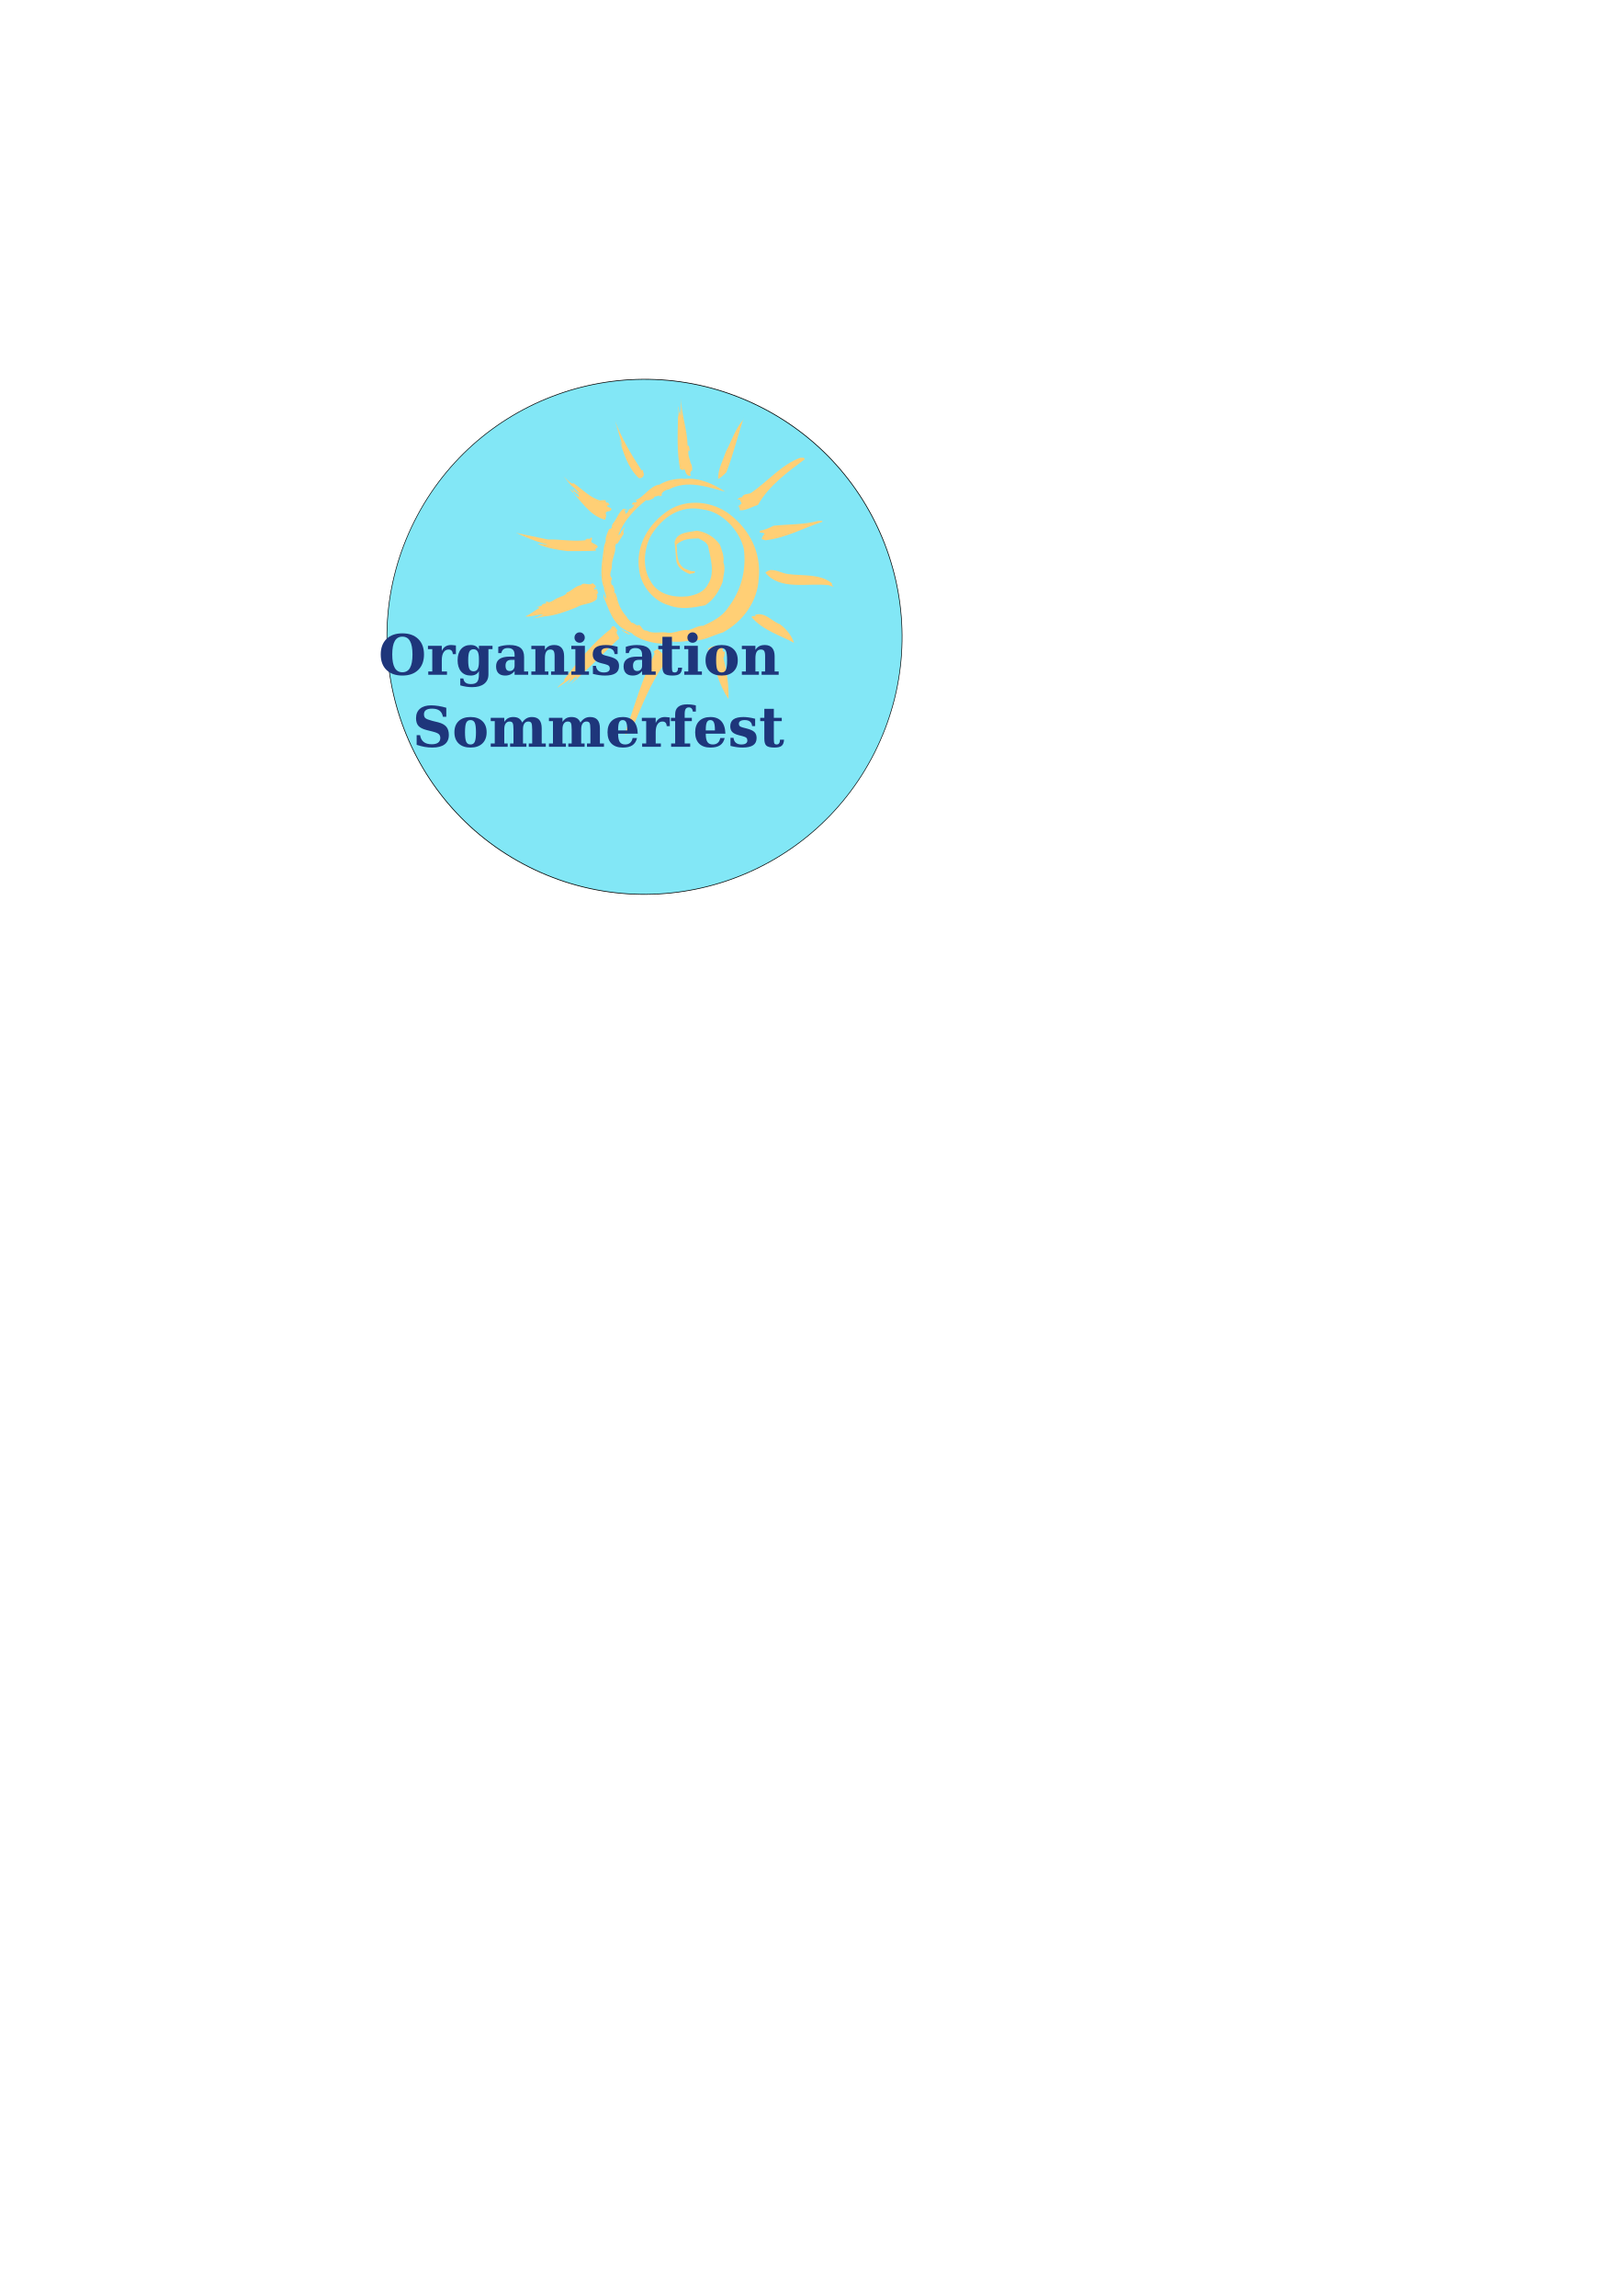
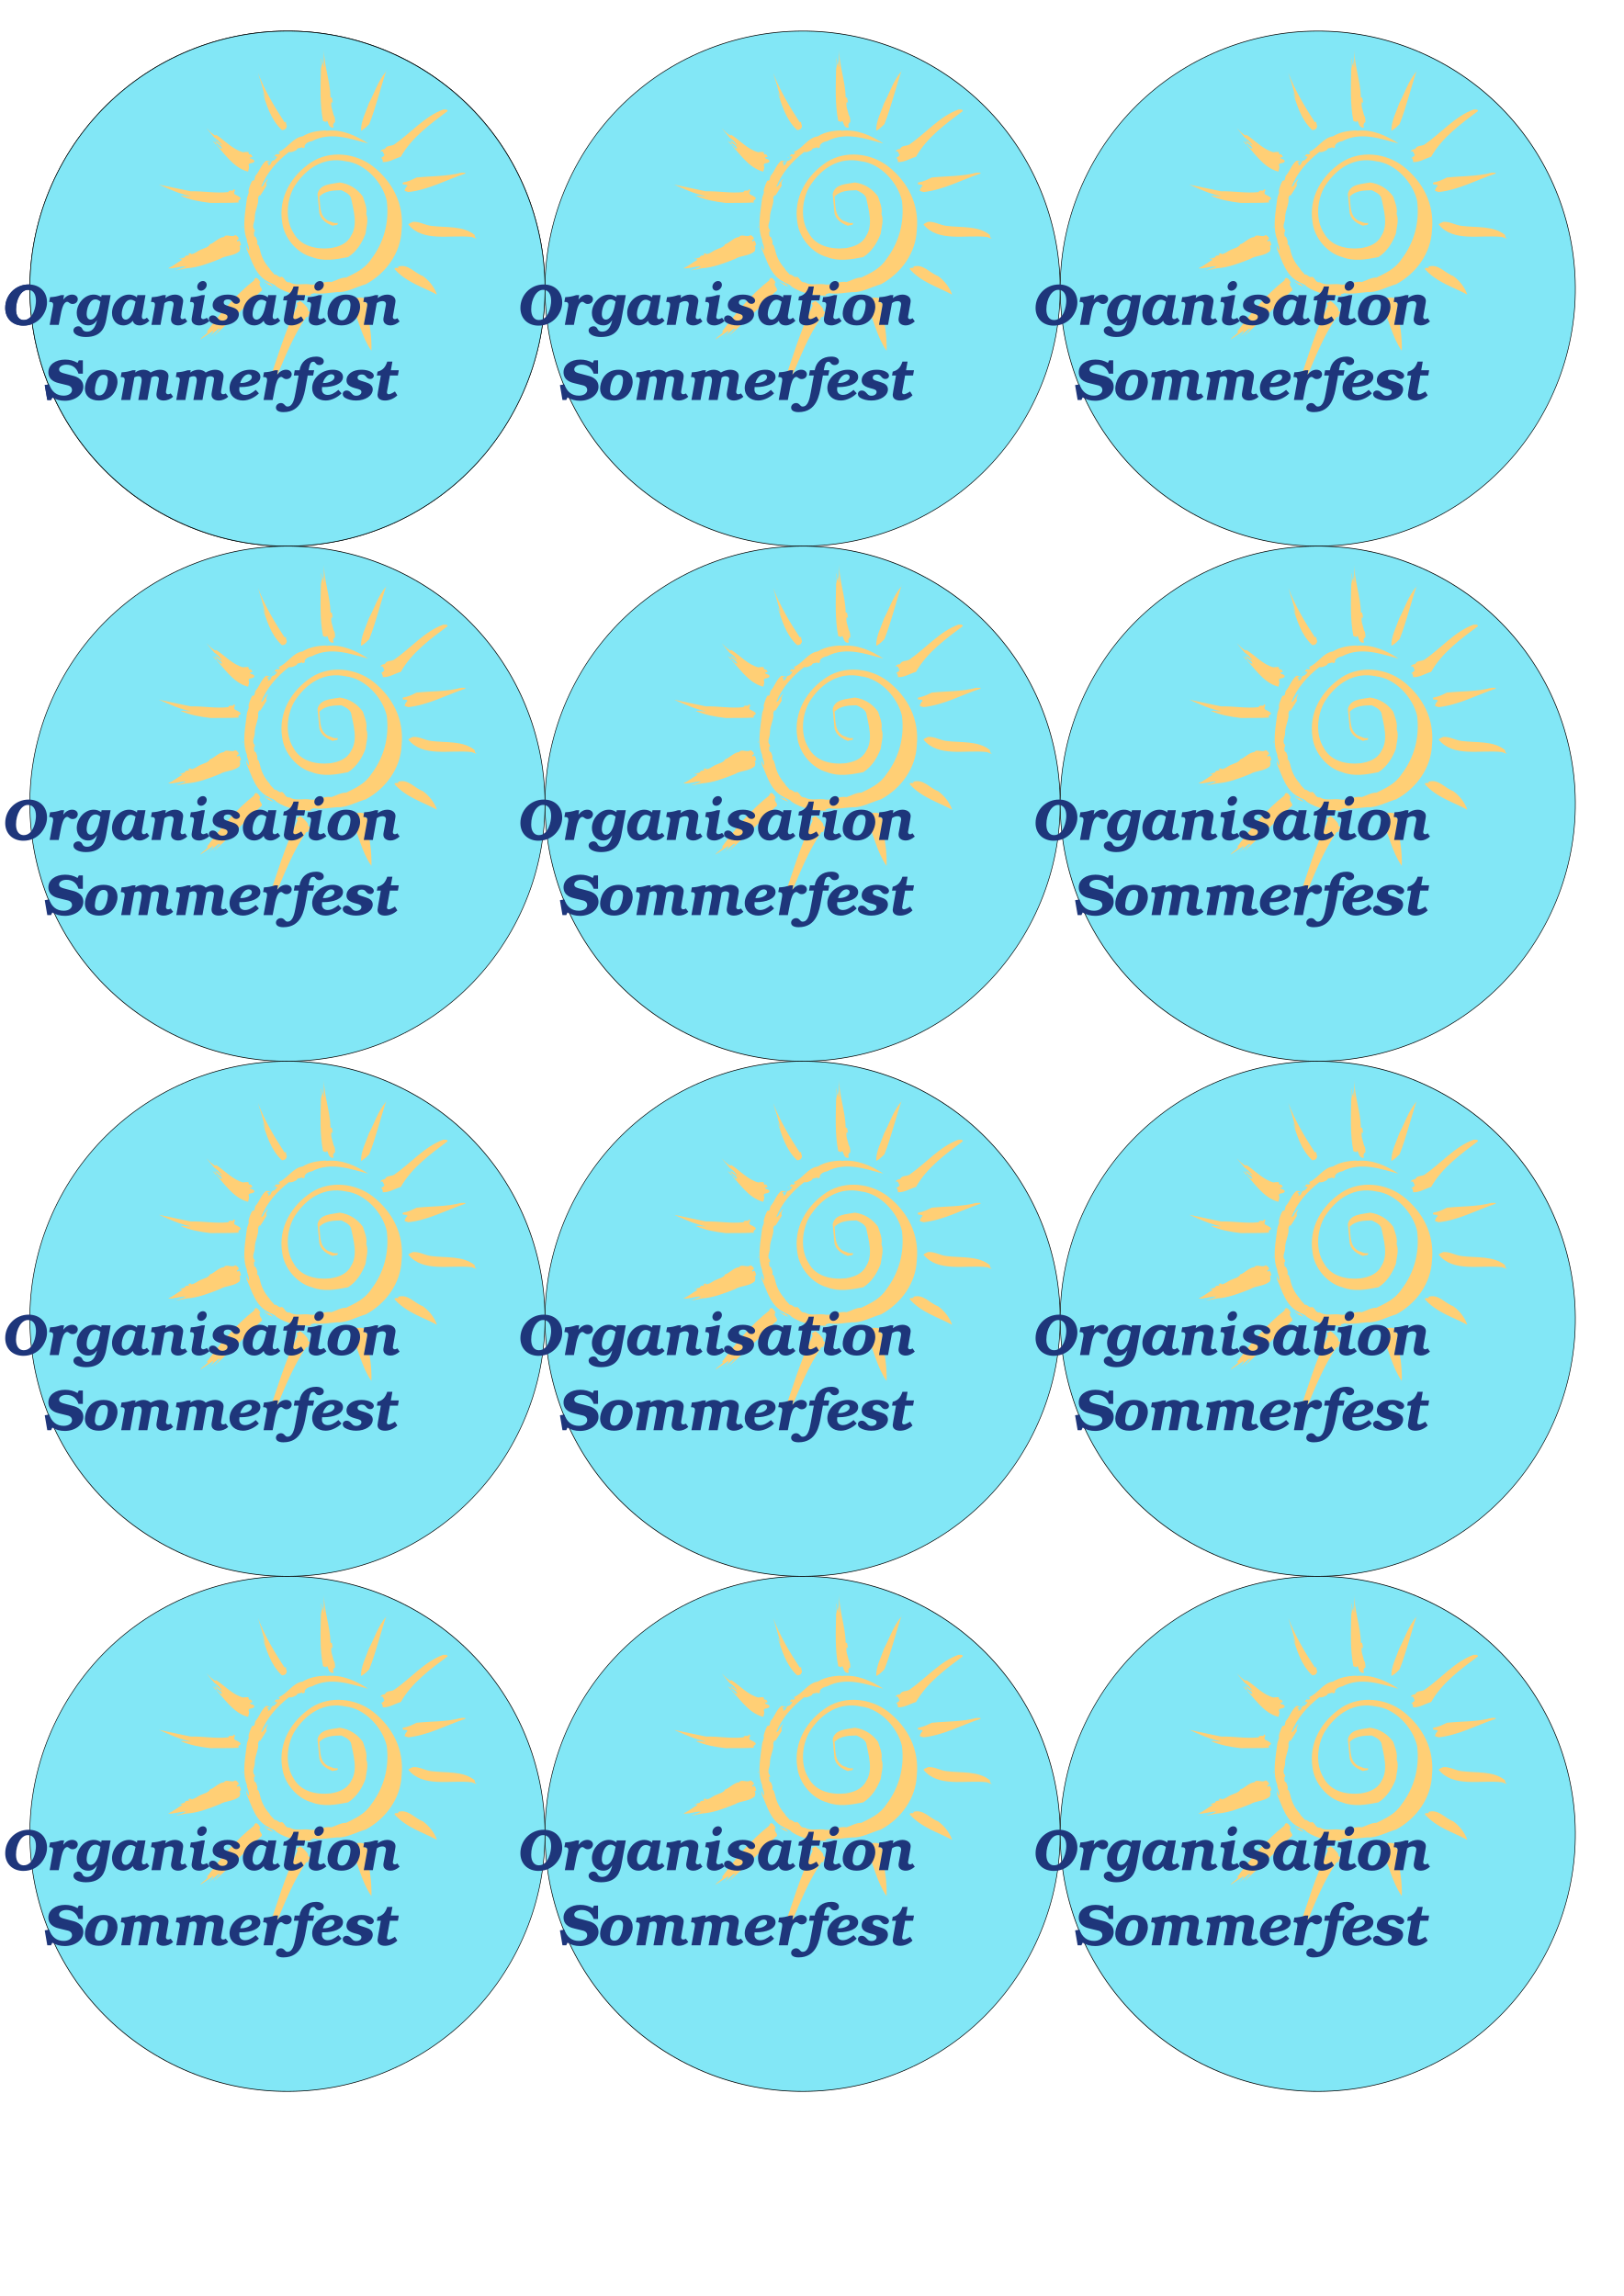
- <svg xmlns="http://www.w3.org/2000/svg" width="744.094" height="1052.362" id="svg2" version="1.1">
+ <svg xmlns="http://www.w3.org/2000/svg" xmlns:xlink="http://www.w3.org/1999/xlink" width="744.094" height="1052.362" id="svg2" version="1.1">
  <defs id="defs4" />
  <g id="layer1" transform="translate(0,-2.5390623e-6)">
-     <path style="fill:#82e7f6;fill-opacity:1;stroke:#000000;stroke-width:0.296;stroke-linejoin:round;stroke-miterlimit:4;stroke-opacity:1;stroke-dasharray:none" id="path2985" d="m 586.899,478.09 a 128.794,105.561 0 1 1 -257.589,0 128.794,105.561 0 1 1 257.589,0 z" transform="matrix(-0.8186318,-0.4117289,0.5023487,-0.9988091,430.2108,958.0223)" />
-     <g transform="matrix(0.5888908,0,0,-0.5888908,235.1059,557.024)" id="g4569" style="fill:#ffcf75;fill-opacity:1;fill-rule:nonzero">
-       <path d="m 160.13,603.66 h 0.09 -0.09" id="path4595" style="fill:#ffcf75;fill-opacity:1" />
-       <g transform="matrix(2.30724,0,0,2.30724,-136.436,314.961)" id="g5207" style="fill:#ffcf75;fill-opacity:1">
-         <path d="m 118.02,123.06 c 0.15,0 0.31,-0.05 0.41,0.11 0.11,-0.58 0.21,-1.15 0.37,-1.78 l -0.16,-0.1 -0.21,0.52 c -0.57,-1.57 0.37,-3.14 0.63,-4.65 0.52,-0.68 0.52,-1.62 0.47,-2.51 -0.63,0.11 -0.31,-0.68 -0.73,-0.78 0.1,-0.26 0.31,-0.47 0.26,-0.84 -0.94,-0.42 -1.62,0.63 -1.78,1.26 -0.15,0.31 -0.15,0.73 -0.52,0.99 -0.16,-0.84 -0.78,-0.05 -1.25,-0.16 -1.15,5.7 -0.84,11.65 -0.73,17.71 0.42,1.2 0,2.3 0.1,3.61 0.32,-0.79 0,-1.78 0.26,-2.62 0.11,0.68 0.37,1.26 0.26,1.99 l 0.26,-2.35 h 0.11 v 6.74 c -0.11,-6.06 2.14,-11.34 2.25,-17.14" id="path4735" style="fill:#ffcf75;fill-opacity:1" />
-         <path d="m 115.93,131.06 -0.16,2.14 0.16,-1.78 v -0.36" id="path4761" style="fill:#ffcf75;fill-opacity:1" />
-         <path d="m 131.08,114.13 c -0.89,-0.89 -1.83,-1.83 -2.77,-2.25 -0.11,3.19 1.62,6.22 2.66,9.3 1.88,3.5 3.03,7.42 5.75,10.66 l 0.36,0.99 c -2.14,-6.16 -3.6,-12.64 -6,-18.7" id="path4763" style="fill:#ffcf75;fill-opacity:1" />
-         <path d="m 102.5,114.76 c 0.21,-0.11 0.31,0.15 0.47,0.26 -0.05,-1.36 0.73,-1.31 -0.1,-2.51 -0.37,-0.26 -0.74,-0.42 -1.26,-0.37 -3.864,3.56 -5.222,8.73 -6.633,13.01 l 1.097,-2.61 c -0.627,2.87 -1.619,5.9 -2.508,8.88 2.195,-5.85 5.486,-11.39 8.934,-16.66" id="path4765" style="fill:#ffcf75;fill-opacity:1" />
-         <path d="m 115.51,126.2 0.15,-2.67 -0.15,2.67" id="path4767" style="fill:#ffcf75;fill-opacity:1" />
-         <path d="m 157.51,118.52 c -5.59,-4.18 -12.07,-8.83 -15.78,-15.41 -2.09,-0.58 -3.86,-1.94 -6.27,-1.78 0.58,0.26 -0.26,0.84 0,1.25 h -0.52 c 0.42,0.47 1.2,0.58 1.26,1.26 -0.47,0.15 -0.21,1.51 -1.36,1.04 0.26,0.63 0.89,0.79 1.51,0.84 0.58,1.36 2.15,0.89 3.14,1.51 5.53,3.82 10.29,9.56 16.56,11.81 0.52,-0.1 1.36,0.26 1.46,-0.52" id="path4769" style="fill:#ffcf75;fill-opacity:1" />
-         <path d="m 79.148,110.26 0.261,0.26 c 3.03,-1.98 5.694,-5.01 9.142,-5.9 0.732,0.16 1.045,0.11 1.776,0.11 0.105,-0.27 0,-0.68 0.366,-0.89 0.627,0.36 0.731,-0.37 0.993,-0.73 -0.209,-0.32 -0.679,0.1 -0.836,-0.37 0.313,-0.63 1.567,-0.31 1.462,-1.25 -0.574,-0.94 -2.507,-0.05 -1.723,-1.884 l -0.366,-1.515 c -5.329,1.358 -8.254,6.739 -12.068,10.399 l 1.619,-1.1 c -0.104,-0.05 -0.156,0.05 -0.209,0.11 l -0.261,-0.27 c 0.888,-0.26 1.097,-1.35 2.142,-1.35 -0.209,1.04 -1.724,1.56 -2.298,2.61 0.783,-0.16 1.514,-1.1 2.298,-1.62 -0.47,1.04 -1.515,1.93 -2.664,2.77 l -2.612,3.13 c 1.045,-1.04 1.828,-1.88 2.978,-2.51" id="path4771" style="fill:#ffcf75;fill-opacity:1" />
-         <path d="m 116.55,111.88 c 5.38,0.58 10.03,-1.62 14.16,-4.28 -6.11,1.57 -12.69,4.07 -18.96,0.78 -1,-0.15 -2.09,-0.62 -2.51,-1.62 l 0.16,-0.42 -0.89,-0.36 c 0,0.16 0.05,0.31 -0.11,0.36 -0.42,-0.41 -1.36,-0.1 -1.77,-0.73 l 0.1,-0.1 c -0.52,-0.31 -1.77,-1.05 -2.71,-0.78 -4.184,-3.29 -7.476,-7.005 -9.409,-11.759 0.471,0 1.097,0.888 1.097,1.359 0.157,0.104 0.209,0.313 0.366,0.261 l 0.157,-0.157 c -0.314,0.731 0.731,0.94 0.888,1.515 -0.157,-0.575 -1.202,-1.672 -0.627,-2.508 L 94.35,90.046 c -0.679,0.261 -0.522,-0.575 -0.784,-0.836 0.418,-1.829 -1.097,-4.232 -1.097,-6.53 0.052,-1.672 -0.992,-2.56 -0.261,-4.023 l 0.104,0.104 c 0.105,-0.156 0.418,-1.358 -0.208,-0.992 -0.157,-0.314 0.261,-0.314 0.208,-0.366 -0.208,-0.418 -0.104,-1.045 0.262,-1.358 l 0.156,0.104 c 0.314,-0.679 0.889,-1.828 0.471,-2.612 0.731,0 0.679,-1.097 0.992,-1.672 0.418,-2.298 1.568,-4.597 3.292,-6.478 0.261,-0.783 1.201,-1.306 1.619,-2.037 0.836,0.261 1.676,-1.306 2.406,-0.732 l -0.16,0.105 c 1.46,-0.418 1.1,-2.09 2.87,-1.985 1.94,-1.15 4.29,-0.418 6.43,-0.627 2.77,-0.679 5.12,1.253 7.63,0.731 1.67,0.522 3.29,1.568 5.01,1.515 2.98,1.463 6.32,2.926 8.41,6.165 4.24,5.538 6.22,12.381 5.28,19.8 -1.46,6.164 -7.26,12.538 -13.79,13.268 -7.42,1.62 -13.43,-2.402 -17.29,-8.41 -2.62,-4.336 -3.3,-11.18 -0.42,-15.672 2.35,-4.545 7.62,-5.747 12.54,-5.225 2.71,0.418 5.59,1.463 6.89,4.127 2.46,3.762 0.79,8.934 0,12.904 -0.63,1.359 -2.04,1.933 -3.24,2.508 -2.77,-0.052 -5.43,-0.157 -7.42,-2.142 0.42,-2.926 -0.15,-6.374 2.93,-8.15 1.1,-0.261 1.93,-1.045 3.24,-0.731 0.36,-1.045 -1.15,-0.575 -1.62,-0.993 -2.04,0.784 -4.02,1.933 -4.55,4.232 l -0.62,6.53 c 0.78,3.448 4.75,3.291 7.52,3.866 3.19,-0.47 5.85,-2.09 7.78,-4.754 0.58,-1.881 1.52,-3.761 1.15,-5.903 0.84,-2.09 0,-4.336 -0.26,-6.635 -1.15,-2.978 -2.92,-6.008 -5.9,-7.889 -4.02,-0.783 -8.2,-1.567 -12.17,0 -5.12,1.358 -9.35,6.478 -10.03,11.65 -1.41,8.464 3.13,15.986 9.92,20.427 6.2,3.96 14.76,3.11 20.69,-1.463 6.63,-5.224 10.55,-12.747 9.67,-21.471 -0.32,-7.732 -5.23,-14.576 -12.07,-18.285 -3.19,-0.888 -6.53,-2.873 -9.62,-2.665 -2.66,-0.157 -5.01,-0.783 -7.94,-0.365 l -1.09,-0.366 0.1,-0.522 c 0.47,0.104 0.89,0.156 1.41,0.156 -4.49,-0.365 -9.51,0.523 -13.059,2.978 -0.679,0.94 -1.829,0.94 -2.508,1.515 -4.545,2.09 -5.694,7.157 -7.522,11.18 l -0.105,1.254 c 0.209,-0.627 0.47,-1.254 0.731,-1.881 0.575,1.359 -0.522,2.299 -0.522,3.762 -1.724,4.231 -0.418,9.874 0,13.792 0.105,0.94 0.94,2.194 0.522,2.612 0.262,1.253 0.68,2.351 1.254,3.5 1.149,-0.209 0.731,1.097 1.149,1.672 1.359,1.515 1.725,3.447 3.501,5.017 0.94,0.21 0.992,-0.58 1.724,0 -0.523,-0.68 -0.784,-0.21 -1.463,-0.52 0.313,0.1 0.47,-0.68 0.836,-0.53 -0.105,-0.15 -0.523,-0.15 -0.366,-0.47 0.314,-0.15 0.627,0.26 0.888,0.47 -0.052,0.32 0.261,0.63 0.523,1.05 0.731,-0.05 1.515,0.94 1.619,1.36 -0.313,0.41 -0.47,-0.32 -0.783,-0.27 l 0.417,0.37 -0.522,0.16 0.732,0.73 v -0.11 c 0.414,-0.26 0.884,0 1.144,0.37 l -0.52,0.37 c 2.98,1.09 4.81,4.85 8.15,5.27 2.25,1.41 5.07,1.94 7.94,1.99 v -0.11" id="path4773" style="fill:#ffcf75;fill-opacity:1" />
-         <path d="m 114.78,110.37 c -0.53,-0.16 -0.94,-0.68 -1.62,-0.47 0.47,0.31 1.09,0.31 1.62,0.47" id="path4775" style="fill:#ffcf75;fill-opacity:1" />
-         <path d="m 112.01,110.26 h 0.52 -0.52" id="path4777" style="fill:#ffcf75;fill-opacity:1" />
-         <path d="m 101.25,103.73 -0.63,-0.62 0.63,0.62" id="path4779" style="fill:#ffcf75;fill-opacity:1" />
-         <path d="M 98.582,102.74 98.477,103 h 0.366 l -0.261,-0.26" id="path4781" style="fill:#ffcf75;fill-opacity:1" />
-         <path d="m 98.843,102.58 -0.627,-0.47 0.627,0.47" id="path4783" style="fill:#ffcf75;fill-opacity:1" />
-         <path d="m 96.231,100.96 -0.366,-0.36 0.366,0.36" id="path4785" style="fill:#ffcf75;fill-opacity:1" />
-         <path d="m 91.842,98.718 -0.156,-0.627 0.156,0.627" id="path4787" style="fill:#ffcf75;fill-opacity:1" />
-         <path d="m 163.41,97.725 c 0,-0.156 0.06,-0.209 0.16,-0.261 -6.43,-2.09 -12.33,-5.485 -19.33,-6.269 -0.36,0.261 -0.94,0.105 -1.25,0.522 0.21,0.575 0.42,1.15 0.99,1.62 -0.36,0.784 -2.14,-0.052 -1.52,1.097 1.68,0.261 3.14,0.94 4.55,1.672 5.01,0.522 10.19,0.313 15.05,1.619 h 1.35" id="path4789" style="fill:#ffcf75;fill-opacity:1" />
-         <path d="m 70.893,91.456 c 4.441,0.105 8.202,-0.731 12.643,-0.261 0.313,1.097 1.828,-0.104 1.776,0.993 1.202,-0.418 -0.261,-0.941 0.366,-1.724 0.731,-0.47 1.724,-0.679 2.037,-1.411 -0.104,-0.575 -1.358,-0.731 -0.522,-1.358 -2.873,-0.209 -6.74,-0.105 -9.665,-0.157 -3.552,0.418 -7,1.045 -10.135,2.403 1.097,0.157 2.403,-0.261 3.5,-0.104 -3.813,0.679 -7.261,2.403 -10.762,3.866 l 10.762,-2.247" id="path4791" style="fill:#ffcf75;fill-opacity:1" />
-         <path d="m 94.35,93.703 -0.157,-0.366 0.157,0.366" id="path4793" style="fill:#ffcf75;fill-opacity:1" />
-         <path d="m 151.87,79.806 c 5.12,-0.679 10.92,0.157 14.83,-3.134 -0.2,-0.627 0.27,-0.889 0.63,-1.254 l -1.67,0.627 c -7.36,0.836 -16.46,-1.881 -21.42,4.231 0.52,0.47 0.94,0.627 1.62,0.888 2.25,0.105 3.97,-1.097 6.01,-1.358" id="path4795" style="fill:#ffcf75;fill-opacity:1" />
-         <path d="m 88.447,79.649 h 0.105 v -0.47 h -0.105 v 0.47 z" id="path4797" style="fill:#ffcf75;fill-opacity:1" />
-         <path d="m 85.835,76.672 c 0.47,0 0.835,-0.575 1.097,-0.784 l 0.156,-0.627 C 86.775,75.418 86.67,75 86.461,74.895 c -0.104,-0.209 0.157,-0.261 0.209,-0.365 0.262,0.104 0.366,0.313 0.627,0.261 0.366,-0.575 0.366,-0.888 0.523,-1.515 -0.209,0 -0.366,-0.261 -0.523,-0.366 0.627,-0.47 -0.052,-1.097 0.157,-1.515 -1.881,-1.881 -4.702,-1.463 -6.792,-2.769 -3.552,-1.41 -7.261,-2.873 -11.127,-3.134 L 65.774,64.76 c 1.149,0.471 2.507,0.784 3.5,1.359 -2.038,0.157 -4.127,-0.888 -6.008,-0.627 1.776,0.784 3.03,1.933 4.754,2.873 -0.105,0.209 -0.366,0.105 -0.523,0.157 l 0.157,0.104 h -0.888 l 1.358,0.262 -0.104,0.104 c -0.052,0 0.679,-0.052 0.888,0.261 -0.105,0.888 2.403,0.314 1.097,0.993 0.314,0.313 0.732,0.261 1.15,0.261 l -0.366,-0.261 c 1.41,0 2.351,1.149 3.761,1.619 0.94,0.471 1.985,0.575 2.717,1.515 l -0.105,0.157 c 1.568,0.366 3.03,2.351 4.911,2.508 0.627,1.045 2.194,0.052 3.344,0.365 l 0.418,0.262" id="path4799" style="fill:#ffcf75;fill-opacity:1" />
-         <path d="m 91.215,74.634 0.105,0.157 0.261,-0.418 c -0.783,-0.313 -0.104,-1.41 -0.104,-1.724 -0.47,1.202 -0.732,2.351 -0.784,3.605 0.366,-0.157 -0.209,-1.306 0.522,-1.62" id="path4801" style="fill:#ffcf75;fill-opacity:1" />
-         <path d="m 90.85,71.029 c -0.157,-0.104 -0.157,-0.261 -0.157,-0.418 l -0.261,0.784 0.418,-0.366" id="path4803" style="fill:#ffcf75;fill-opacity:1" />
-         <path d="m 90.954,70.507 0.105,-0.522 -0.105,0.522" id="path4805" style="fill:#ffcf75;fill-opacity:1" />
-         <path d="m 149.15,62.88 c 2.2,-1.62 3.97,-3.866 4.76,-6.27 -4.76,2.561 -10.35,4.128 -14.32,8.621 0.16,0.731 0.99,0.156 1.41,0.522 l -0.26,0.261 c 3.4,1.15 5.59,-2.142 8.41,-3.134" id="path4807" style="fill:#ffcf75;fill-opacity:1" />
-         <path d="M 94.35,60.738 C 93.201,59.484 96.126,58.439 94.193,57.446 89.335,52.745 83.902,47.207 78.521,42.557 l 2.298,2.508 c -0.783,0.209 -1.41,-0.836 -2.037,-1.149 l -2.247,-2.142 c 0.836,0.836 1.829,1.724 1.986,2.664 -1.463,-0.992 -2.978,-2.037 -4.493,-3.03 0.836,1.202 1.881,1.515 2.612,2.508 -0.052,0.156 -0.209,0.156 -0.366,0.156 4.545,6.113 9.769,12.538 16.038,17.397 -0.156,0.366 0.262,0.68 0.523,0.784 0.731,0 1.149,-0.94 1.515,-1.515" id="path4809" style="fill:#ffcf75;fill-opacity:1" />
-         <path d="m 97.223,60.477 1.515,-1.15 c -1.149,0.261 -2.142,0.784 -3.03,1.672 0.627,0.052 0.732,-0.888 1.515,-0.522" id="path4811" style="fill:#ffcf75;fill-opacity:1" />
-         <path d="m 125.54,57.864 c -0.16,-0.104 -0.37,-0.156 -0.63,-0.156 0.21,0.052 0.42,0.156 0.63,0.156" id="path4813" style="fill:#ffcf75;fill-opacity:1" />
-         <path d="m 129.93,53.685 c 1.25,0.157 0.21,-1.045 0.52,-1.463 l -0.37,-0.784 c 1.15,-4.336 1.88,-9.037 1.73,-13.791 -3.4,4.858 -4.39,10.866 -6.9,16.195 h 0.16 c 0.26,0.261 -0.05,0.574 -0.26,0.731 1.25,0.941 3.5,1.463 5.01,0.523 l 0.11,-1.411" id="path4815" style="fill:#ffcf75;fill-opacity:1" />
-         <path d="m 110.49,51.7 c -0.36,-0.523 0.53,-0.836 0.79,-1.254 -1.1,-0.104 -0.21,-1.619 -1.41,-1.359 C 105.42,42.714 102.71,35.609 99.731,28.609 99,27.564 98.268,26.206 97.119,25.631 l -0.261,0.366 c 3.134,9.037 5.802,18.336 10.032,26.957 l -0.37,0.731 1.26,0.784 c 1.09,-0.732 1.93,-1.568 2.71,-2.769" id="path4817" style="fill:#ffcf75;fill-opacity:1" />
+     <g id="g3322">
+       <path transform="matrix(-0.8186318,-0.4117289,0.5023487,-0.9988091,266.5661,798.4182)" d="m 586.899,478.09 c 0,58.3 -57.663,105.561 -128.794,105.561 -71.131,0 -128.794,-47.261 -128.794,-105.561 0,-58.3 57.663,-105.561 128.794,-105.561 71.131,0 128.794,47.261 128.794,105.561 z" id="path2985" style="fill:#82e7f6;fill-opacity:1;stroke:#000000;stroke-width:0.296;stroke-linejoin:round;stroke-miterlimit:4;stroke-opacity:1;stroke-dasharray:none" />
+       <g style="fill:#ffcf75;fill-opacity:1;fill-rule:nonzero" id="g4569" transform="matrix(0.5888908,0,0,-0.5888908,71.46116,397.4199)">
+         <path style="fill:#ffcf75;fill-opacity:1" id="path4595" d="m 160.13,603.66 h 0.09 -0.09" />
+         <g style="fill:#ffcf75;fill-opacity:1" id="g5207" transform="matrix(2.30724,0,0,2.30724,-136.436,314.961)">
+           <path style="fill:#ffcf75;fill-opacity:1" id="path4735" d="m 118.02,123.06 c 0.15,0 0.31,-0.05 0.41,0.11 0.11,-0.58 0.21,-1.15 0.37,-1.78 l -0.16,-0.1 -0.21,0.52 c -0.57,-1.57 0.37,-3.14 0.63,-4.65 0.52,-0.68 0.52,-1.62 0.47,-2.51 -0.63,0.11 -0.31,-0.68 -0.73,-0.78 0.1,-0.26 0.31,-0.47 0.26,-0.84 -0.94,-0.42 -1.62,0.63 -1.78,1.26 -0.15,0.31 -0.15,0.73 -0.52,0.99 -0.16,-0.84 -0.78,-0.05 -1.25,-0.16 -1.15,5.7 -0.84,11.65 -0.73,17.71 0.42,1.2 0,2.3 0.1,3.61 0.32,-0.79 0,-1.78 0.26,-2.62 0.11,0.68 0.37,1.26 0.26,1.99 l 0.26,-2.35 h 0.11 v 6.74 c -0.11,-6.06 2.14,-11.34 2.25,-17.14" />
+           <path style="fill:#ffcf75;fill-opacity:1" id="path4761" d="m 115.93,131.06 -0.16,2.14 0.16,-1.78 v -0.36" />
+           <path style="fill:#ffcf75;fill-opacity:1" id="path4763" d="m 131.08,114.13 c -0.89,-0.89 -1.83,-1.83 -2.77,-2.25 -0.11,3.19 1.62,6.22 2.66,9.3 1.88,3.5 3.03,7.42 5.75,10.66 l 0.36,0.99 c -2.14,-6.16 -3.6,-12.64 -6,-18.7" />
+           <path style="fill:#ffcf75;fill-opacity:1" id="path4765" d="m 102.5,114.76 c 0.21,-0.11 0.31,0.15 0.47,0.26 -0.05,-1.36 0.73,-1.31 -0.1,-2.51 -0.37,-0.26 -0.74,-0.42 -1.26,-0.37 -3.864,3.56 -5.222,8.73 -6.633,13.01 l 1.097,-2.61 c -0.627,2.87 -1.619,5.9 -2.508,8.88 2.195,-5.85 5.486,-11.39 8.934,-16.66" />
+           <path style="fill:#ffcf75;fill-opacity:1" id="path4767" d="m 115.51,126.2 0.15,-2.67 -0.15,2.67" />
+           <path style="fill:#ffcf75;fill-opacity:1" id="path4769" d="m 157.51,118.52 c -5.59,-4.18 -12.07,-8.83 -15.78,-15.41 -2.09,-0.58 -3.86,-1.94 -6.27,-1.78 0.58,0.26 -0.26,0.84 0,1.25 h -0.52 c 0.42,0.47 1.2,0.58 1.26,1.26 -0.47,0.15 -0.21,1.51 -1.36,1.04 0.26,0.63 0.89,0.79 1.51,0.84 0.58,1.36 2.15,0.89 3.14,1.51 5.53,3.82 10.29,9.56 16.56,11.81 0.52,-0.1 1.36,0.26 1.46,-0.52" />
+           <path style="fill:#ffcf75;fill-opacity:1" id="path4771" d="m 79.148,110.26 0.261,0.26 c 3.03,-1.98 5.694,-5.01 9.142,-5.9 0.732,0.16 1.045,0.11 1.776,0.11 0.105,-0.27 0,-0.68 0.366,-0.89 0.627,0.36 0.731,-0.37 0.993,-0.73 -0.209,-0.32 -0.679,0.1 -0.836,-0.37 0.313,-0.63 1.567,-0.31 1.462,-1.25 -0.574,-0.94 -2.507,-0.05 -1.723,-1.884 l -0.366,-1.515 c -5.329,1.358 -8.254,6.739 -12.068,10.399 l 1.619,-1.1 c -0.104,-0.05 -0.156,0.05 -0.209,0.11 l -0.261,-0.27 c 0.888,-0.26 1.097,-1.35 2.142,-1.35 -0.209,1.04 -1.724,1.56 -2.298,2.61 0.783,-0.16 1.514,-1.1 2.298,-1.62 -0.47,1.04 -1.515,1.93 -2.664,2.77 l -2.612,3.13 c 1.045,-1.04 1.828,-1.88 2.978,-2.51" />
+           <path style="fill:#ffcf75;fill-opacity:1" id="path4773" d="m 116.55,111.88 c 5.38,0.58 10.03,-1.62 14.16,-4.28 -6.11,1.57 -12.69,4.07 -18.96,0.78 -1,-0.15 -2.09,-0.62 -2.51,-1.62 l 0.16,-0.42 -0.89,-0.36 c 0,0.16 0.05,0.31 -0.11,0.36 -0.42,-0.41 -1.36,-0.1 -1.77,-0.73 l 0.1,-0.1 c -0.52,-0.31 -1.77,-1.05 -2.71,-0.78 -4.184,-3.29 -7.476,-7.005 -9.409,-11.759 0.471,0 1.097,0.888 1.097,1.359 0.157,0.104 0.209,0.313 0.366,0.261 l 0.157,-0.157 c -0.314,0.731 0.731,0.94 0.888,1.515 -0.157,-0.575 -1.202,-1.672 -0.627,-2.508 L 94.35,90.046 c -0.679,0.261 -0.522,-0.575 -0.784,-0.836 0.418,-1.829 -1.097,-4.232 -1.097,-6.53 0.052,-1.672 -0.992,-2.56 -0.261,-4.023 l 0.104,0.104 c 0.105,-0.156 0.418,-1.358 -0.208,-0.992 -0.157,-0.314 0.261,-0.314 0.208,-0.366 -0.208,-0.418 -0.104,-1.045 0.262,-1.358 l 0.156,0.104 c 0.314,-0.679 0.889,-1.828 0.471,-2.612 0.731,0 0.679,-1.097 0.992,-1.672 0.418,-2.298 1.568,-4.597 3.292,-6.478 0.261,-0.783 1.201,-1.306 1.619,-2.037 0.836,0.261 1.676,-1.306 2.406,-0.732 l -0.16,0.105 c 1.46,-0.418 1.1,-2.09 2.87,-1.985 1.94,-1.15 4.29,-0.418 6.43,-0.627 2.77,-0.679 5.12,1.253 7.63,0.731 1.67,0.522 3.29,1.568 5.01,1.515 2.98,1.463 6.32,2.926 8.41,6.165 4.24,5.538 6.22,12.381 5.28,19.8 -1.46,6.164 -7.26,12.538 -13.79,13.268 -7.42,1.62 -13.43,-2.402 -17.29,-8.41 -2.62,-4.336 -3.3,-11.18 -0.42,-15.672 2.35,-4.545 7.62,-5.747 12.54,-5.225 2.71,0.418 5.59,1.463 6.89,4.127 2.46,3.762 0.79,8.934 0,12.904 -0.63,1.359 -2.04,1.933 -3.24,2.508 -2.77,-0.052 -5.43,-0.157 -7.42,-2.142 0.42,-2.926 -0.15,-6.374 2.93,-8.15 1.1,-0.261 1.93,-1.045 3.24,-0.731 0.36,-1.045 -1.15,-0.575 -1.62,-0.993 -2.04,0.784 -4.02,1.933 -4.55,4.232 l -0.62,6.53 c 0.78,3.448 4.75,3.291 7.52,3.866 3.19,-0.47 5.85,-2.09 7.78,-4.754 0.58,-1.881 1.52,-3.761 1.15,-5.903 0.84,-2.09 0,-4.336 -0.26,-6.635 -1.15,-2.978 -2.92,-6.008 -5.9,-7.889 -4.02,-0.783 -8.2,-1.567 -12.17,0 -5.12,1.358 -9.35,6.478 -10.03,11.65 -1.41,8.464 3.13,15.986 9.92,20.427 6.2,3.96 14.76,3.11 20.69,-1.463 6.63,-5.224 10.55,-12.747 9.67,-21.471 -0.32,-7.732 -5.23,-14.576 -12.07,-18.285 -3.19,-0.888 -6.53,-2.873 -9.62,-2.665 -2.66,-0.157 -5.01,-0.783 -7.94,-0.365 l -1.09,-0.366 0.1,-0.522 c 0.47,0.104 0.89,0.156 1.41,0.156 -4.49,-0.365 -9.51,0.523 -13.059,2.978 -0.679,0.94 -1.829,0.94 -2.508,1.515 -4.545,2.09 -5.694,7.157 -7.522,11.18 l -0.105,1.254 c 0.209,-0.627 0.47,-1.254 0.731,-1.881 0.575,1.359 -0.522,2.299 -0.522,3.762 -1.724,4.231 -0.418,9.874 0,13.792 0.105,0.94 0.94,2.194 0.522,2.612 0.262,1.253 0.68,2.351 1.254,3.5 1.149,-0.209 0.731,1.097 1.149,1.672 1.359,1.515 1.725,3.447 3.501,5.017 0.94,0.21 0.992,-0.58 1.724,0 -0.523,-0.68 -0.784,-0.21 -1.463,-0.52 0.313,0.1 0.47,-0.68 0.836,-0.53 -0.105,-0.15 -0.523,-0.15 -0.366,-0.47 0.314,-0.15 0.627,0.26 0.888,0.47 -0.052,0.32 0.261,0.63 0.523,1.05 0.731,-0.05 1.515,0.94 1.619,1.36 -0.313,0.41 -0.47,-0.32 -0.783,-0.27 l 0.417,0.37 -0.522,0.16 0.732,0.73 v -0.11 c 0.414,-0.26 0.884,0 1.144,0.37 l -0.52,0.37 c 2.98,1.09 4.81,4.85 8.15,5.27 2.25,1.41 5.07,1.94 7.94,1.99 v -0.11" />
+           <path style="fill:#ffcf75;fill-opacity:1" id="path4775" d="m 114.78,110.37 c -0.53,-0.16 -0.94,-0.68 -1.62,-0.47 0.47,0.31 1.09,0.31 1.62,0.47" />
+           <path style="fill:#ffcf75;fill-opacity:1" id="path4777" d="m 112.01,110.26 h 0.52 -0.52" />
+           <path style="fill:#ffcf75;fill-opacity:1" id="path4779" d="m 101.25,103.73 -0.63,-0.62 0.63,0.62" />
+           <path style="fill:#ffcf75;fill-opacity:1" id="path4781" d="M 98.582,102.74 98.477,103 h 0.366 l -0.261,-0.26" />
+           <path style="fill:#ffcf75;fill-opacity:1" id="path4783" d="m 98.843,102.58 -0.627,-0.47 0.627,0.47" />
+           <path style="fill:#ffcf75;fill-opacity:1" id="path4785" d="m 96.231,100.96 -0.366,-0.36 0.366,0.36" />
+           <path style="fill:#ffcf75;fill-opacity:1" id="path4787" d="m 91.842,98.718 -0.156,-0.627 0.156,0.627" />
+           <path style="fill:#ffcf75;fill-opacity:1" id="path4789" d="m 163.41,97.725 c 0,-0.156 0.06,-0.209 0.16,-0.261 -6.43,-2.09 -12.33,-5.485 -19.33,-6.269 -0.36,0.261 -0.94,0.105 -1.25,0.522 0.21,0.575 0.42,1.15 0.99,1.62 -0.36,0.784 -2.14,-0.052 -1.52,1.097 1.68,0.261 3.14,0.94 4.55,1.672 5.01,0.522 10.19,0.313 15.05,1.619 h 1.35" />
+           <path style="fill:#ffcf75;fill-opacity:1" id="path4791" d="m 70.893,91.456 c 4.441,0.105 8.202,-0.731 12.643,-0.261 0.313,1.097 1.828,-0.104 1.776,0.993 1.202,-0.418 -0.261,-0.941 0.366,-1.724 0.731,-0.47 1.724,-0.679 2.037,-1.411 -0.104,-0.575 -1.358,-0.731 -0.522,-1.358 -2.873,-0.209 -6.74,-0.105 -9.665,-0.157 -3.552,0.418 -7,1.045 -10.135,2.403 1.097,0.157 2.403,-0.261 3.5,-0.104 -3.813,0.679 -7.261,2.403 -10.762,3.866 l 10.762,-2.247" />
+           <path style="fill:#ffcf75;fill-opacity:1" id="path4793" d="m 94.35,93.703 -0.157,-0.366 0.157,0.366" />
+           <path style="fill:#ffcf75;fill-opacity:1" id="path4795" d="m 151.87,79.806 c 5.12,-0.679 10.92,0.157 14.83,-3.134 -0.2,-0.627 0.27,-0.889 0.63,-1.254 l -1.67,0.627 c -7.36,0.836 -16.46,-1.881 -21.42,4.231 0.52,0.47 0.94,0.627 1.62,0.888 2.25,0.105 3.97,-1.097 6.01,-1.358" />
+           <path style="fill:#ffcf75;fill-opacity:1" id="path4797" d="m 88.447,79.649 h 0.105 v -0.47 h -0.105 v 0.47 z" />
+           <path style="fill:#ffcf75;fill-opacity:1" id="path4799" d="m 85.835,76.672 c 0.47,0 0.835,-0.575 1.097,-0.784 l 0.156,-0.627 C 86.775,75.418 86.67,75 86.461,74.895 c -0.104,-0.209 0.157,-0.261 0.209,-0.365 0.262,0.104 0.366,0.313 0.627,0.261 0.366,-0.575 0.366,-0.888 0.523,-1.515 -0.209,0 -0.366,-0.261 -0.523,-0.366 0.627,-0.47 -0.052,-1.097 0.157,-1.515 -1.881,-1.881 -4.702,-1.463 -6.792,-2.769 -3.552,-1.41 -7.261,-2.873 -11.127,-3.134 L 65.774,64.76 c 1.149,0.471 2.507,0.784 3.5,1.359 -2.038,0.157 -4.127,-0.888 -6.008,-0.627 1.776,0.784 3.03,1.933 4.754,2.873 -0.105,0.209 -0.366,0.105 -0.523,0.157 l 0.157,0.104 h -0.888 l 1.358,0.262 -0.104,0.104 c -0.052,0 0.679,-0.052 0.888,0.261 -0.105,0.888 2.403,0.314 1.097,0.993 0.314,0.313 0.732,0.261 1.15,0.261 l -0.366,-0.261 c 1.41,0 2.351,1.149 3.761,1.619 0.94,0.471 1.985,0.575 2.717,1.515 l -0.105,0.157 c 1.568,0.366 3.03,2.351 4.911,2.508 0.627,1.045 2.194,0.052 3.344,0.365 l 0.418,0.262" />
+           <path style="fill:#ffcf75;fill-opacity:1" id="path4801" d="m 91.215,74.634 0.105,0.157 0.261,-0.418 c -0.783,-0.313 -0.104,-1.41 -0.104,-1.724 -0.47,1.202 -0.732,2.351 -0.784,3.605 0.366,-0.157 -0.209,-1.306 0.522,-1.62" />
+           <path style="fill:#ffcf75;fill-opacity:1" id="path4803" d="m 90.85,71.029 c -0.157,-0.104 -0.157,-0.261 -0.157,-0.418 l -0.261,0.784 0.418,-0.366" />
+           <path style="fill:#ffcf75;fill-opacity:1" id="path4805" d="m 90.954,70.507 0.105,-0.522 -0.105,0.522" />
+           <path style="fill:#ffcf75;fill-opacity:1" id="path4807" d="m 149.15,62.88 c 2.2,-1.62 3.97,-3.866 4.76,-6.27 -4.76,2.561 -10.35,4.128 -14.32,8.621 0.16,0.731 0.99,0.156 1.41,0.522 l -0.26,0.261 c 3.4,1.15 5.59,-2.142 8.41,-3.134" />
+           <path style="fill:#ffcf75;fill-opacity:1" id="path4809" d="M 94.35,60.738 C 93.201,59.484 96.126,58.439 94.193,57.446 89.335,52.745 83.902,47.207 78.521,42.557 l 2.298,2.508 c -0.783,0.209 -1.41,-0.836 -2.037,-1.149 l -2.247,-2.142 c 0.836,0.836 1.829,1.724 1.986,2.664 -1.463,-0.992 -2.978,-2.037 -4.493,-3.03 0.836,1.202 1.881,1.515 2.612,2.508 -0.052,0.156 -0.209,0.156 -0.366,0.156 4.545,6.113 9.769,12.538 16.038,17.397 -0.156,0.366 0.262,0.68 0.523,0.784 0.731,0 1.149,-0.94 1.515,-1.515" />
+           <path style="fill:#ffcf75;fill-opacity:1" id="path4811" d="m 97.223,60.477 1.515,-1.15 c -1.149,0.261 -2.142,0.784 -3.03,1.672 0.627,0.052 0.732,-0.888 1.515,-0.522" />
+           <path style="fill:#ffcf75;fill-opacity:1" id="path4813" d="m 125.54,57.864 c -0.16,-0.104 -0.37,-0.156 -0.63,-0.156 0.21,0.052 0.42,0.156 0.63,0.156" />
+           <path style="fill:#ffcf75;fill-opacity:1" id="path4815" d="m 129.93,53.685 c 1.25,0.157 0.21,-1.045 0.52,-1.463 l -0.37,-0.784 c 1.15,-4.336 1.88,-9.037 1.73,-13.791 -3.4,4.858 -4.39,10.866 -6.9,16.195 h 0.16 c 0.26,0.261 -0.05,0.574 -0.26,0.731 1.25,0.941 3.5,1.463 5.01,0.523 l 0.11,-1.411" />
+           <path style="fill:#ffcf75;fill-opacity:1" id="path4817" d="m 110.49,51.7 c -0.36,-0.523 0.53,-0.836 0.79,-1.254 -1.1,-0.104 -0.21,-1.619 -1.41,-1.359 C 105.42,42.714 102.71,35.609 99.731,28.609 99,27.564 98.268,26.206 97.119,25.631 l -0.261,0.366 c 3.134,9.037 5.802,18.336 10.032,26.957 l -0.37,0.731 1.26,0.784 c 1.09,-0.732 1.93,-1.568 2.71,-2.769" />
+         </g>
      </g>
+       <text transform="scale(0.9926831,1.007371)" id="text3794" y="147.823" x="132.485" style="font-size:26.493px;font-style:italic;font-variant:normal;font-weight:bold;font-stretch:normal;text-align:center;line-height:129%;letter-spacing:0px;word-spacing:0px;text-anchor:middle;fill:#1e367b;fill-opacity:1;stroke:none;font-family:TeXGyreBonum;-inkscape-font-specification:TeXGyreBonum Bold Italic" xml:space="preserve">
+         <tspan rotate="0 0 0 0 0 0 0" y="147.823" x="132.485" id="tspan3796">Organisation</tspan>
+         <tspan id="tspan3802" y="181.999" x="132.485">Sommerfest</tspan>
+       </text>
    </g>
-     <text xml:space="preserve" style="font-size:25.396px;font-style:normal;font-variant:normal;font-weight:bold;font-stretch:normal;text-align:center;line-height:129%;letter-spacing:0px;word-spacing:0px;text-anchor:middle;fill:#1e367b;fill-opacity:1;stroke:none;font-family:DejaVu Serif;-inkscape-font-specification:DejaVu Serif Bold" x="298.334" y="307.01" id="text3794" transform="scale(0.9926831,1.007371)">
-       <tspan id="tspan3796" x="298.334" y="307.01" rotate="0 0 0 0 0 0 0">Organisation</tspan>
-       <tspan x="298.334" y="339.771" id="tspan3802">Sommerfest</tspan>
-     </text>
    <text xml:space="preserve" style="font-size:28px;font-style:normal;font-variant:normal;font-weight:normal;font-stretch:normal;line-height:125%;letter-spacing:0px;word-spacing:0px;fill:#000000;fill-opacity:1;stroke:none;font-family:Droid Serif;-inkscape-font-specification:Droid Serif" x="193.949" y="439.2" id="text3798">
      <tspan id="tspan3800" x="193.949" y="439.2" />
    </text>
+     <use x="0" y="0" xlink:href="#g3322" id="use3361" />
+     <use x="0" y="0" xlink:href="#g3322" transform="translate(0,236.0902)" id="use3363" />
+     <use x="0" y="0" xlink:href="#g3322" transform="translate(0,472.1805)" id="use3365" />
+     <use x="0" y="0" xlink:href="#g3322" transform="translate(0,708.2707)" id="use3367" />
+     <use x="0" y="0" xlink:href="#g3322" transform="translate(236.0902,0)" id="use3369" />
+     <use x="0" y="0" xlink:href="#g3322" transform="translate(236.0902,236.0902)" id="use3371" />
+     <use x="0" y="0" xlink:href="#g3322" transform="translate(236.0902,472.1805)" id="use3373" />
+     <use x="0" y="0" xlink:href="#g3322" transform="translate(236.0902,708.2707)" id="use3375" />
+     <use x="0" y="0" xlink:href="#g3322" transform="translate(472.1805,0)" id="use3377" />
+     <use x="0" y="0" xlink:href="#g3322" transform="translate(472.1805,236.0902)" id="use3379" />
+     <use x="0" y="0" xlink:href="#g3322" transform="translate(472.1805,472.1805)" id="use3381" />
+     <use x="0" y="0" xlink:href="#g3322" transform="translate(472.1805,708.2707)" id="use3383" />
  </g>
</svg>
